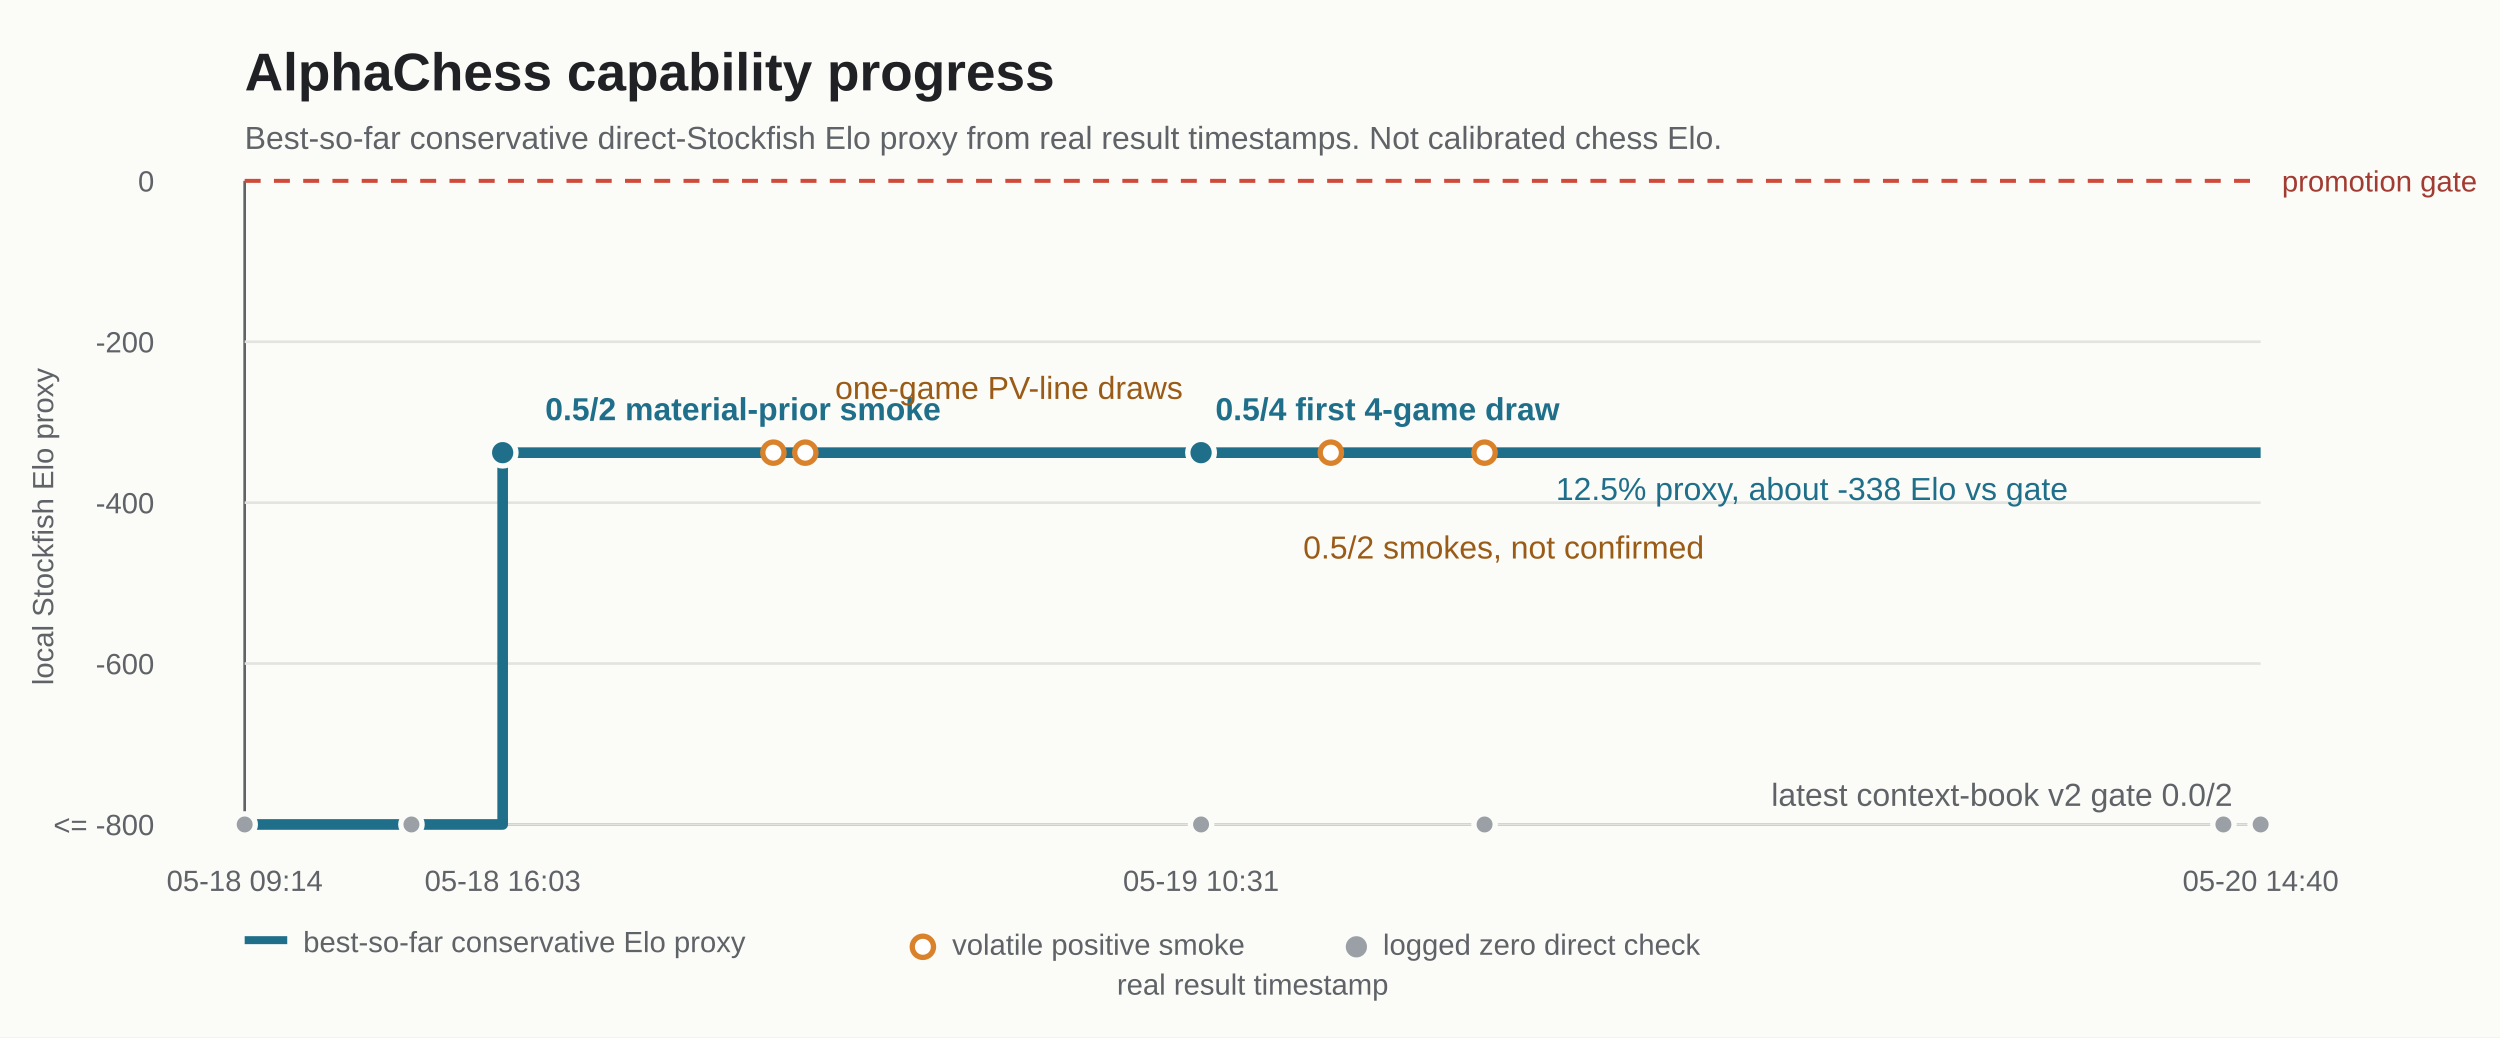
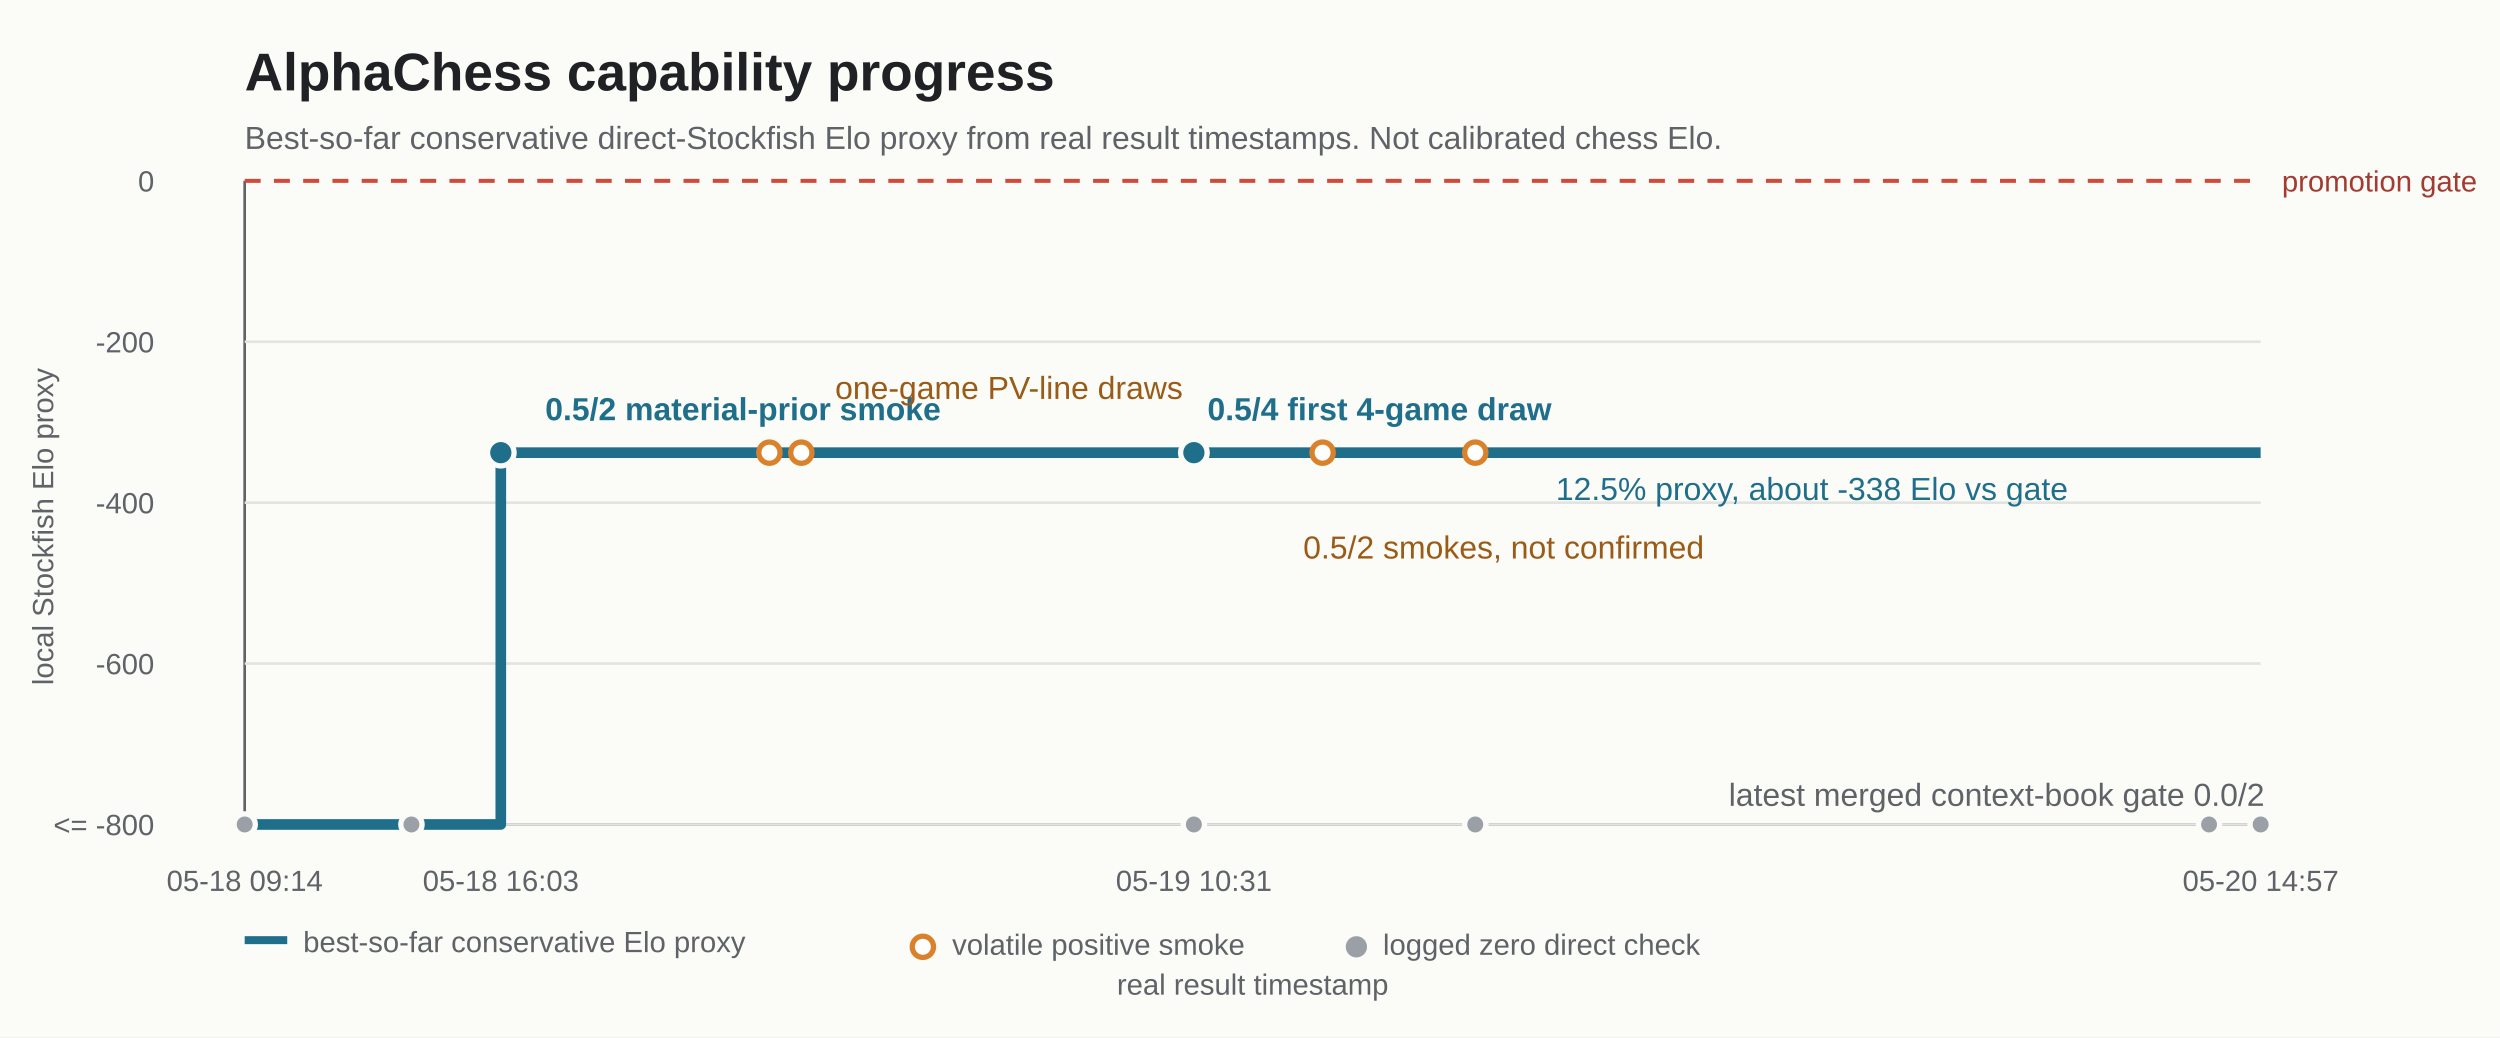
<svg xmlns="http://www.w3.org/2000/svg" width="940" height="390" viewBox="0 0 940 390" role="img" aria-labelledby="title desc">
  <rect width="940" height="390" fill="#fbfbf8" />
  <text x="92" y="34" font-family="Arial, sans-serif" font-size="20" font-weight="700" fill="#202124">AlphaChess capability progress</text>
  <text x="92" y="56" font-family="Arial, sans-serif" font-size="12" fill="#5f6368">Best-so-far conservative direct-Stockfish Elo proxy from real result timestamps. Not calibrated chess Elo.</text>
  <g font-family="Arial, sans-serif" font-size="11" fill="#5f6368">
    <line x1="92" y1="68" x2="92" y2="310" stroke="#5f6368" stroke-width="1" />
    <line x1="92" y1="310" x2="850" y2="310" stroke="#5f6368" stroke-width="1" />
    <line x1="92" y1="68" x2="850" y2="68" stroke="#d04a3a" stroke-width="1.5" stroke-dasharray="6 5" />
    <line x1="92" y1="128.5" x2="850" y2="128.5" stroke="#e3e4df" stroke-width="1" />
    <line x1="92" y1="189" x2="850" y2="189" stroke="#e3e4df" stroke-width="1" />
    <line x1="92" y1="249.5" x2="850" y2="249.5" stroke="#e3e4df" stroke-width="1" />
    <line x1="92" y1="310" x2="850" y2="310" stroke="#e3e4df" stroke-width="1" />
    <text x="58" y="72" text-anchor="end">0</text>
    <text x="58" y="132.5" text-anchor="end">-200</text>
    <text x="58" y="193" text-anchor="end">-400</text>
    <text x="58" y="253.5" text-anchor="end">-600</text>
    <text x="58" y="314" text-anchor="end">&lt;= -800</text>
    <text x="858" y="72" fill="#a23b31">promotion gate</text>
    <text x="92" y="335" text-anchor="middle">05-18 09:14</text>
-     <text x="189" y="335" text-anchor="middle">05-18 16:03</text>
-     <text x="451.6" y="335" text-anchor="middle">05-19 10:31</text>
-     <text x="850" y="335" text-anchor="middle">05-20 14:40</text>
+     <text x="188.3" y="335" text-anchor="middle">05-18 16:03</text>
+     <text x="448.9" y="335" text-anchor="middle">05-19 10:31</text>
+     <text x="850" y="335" text-anchor="middle">05-20 14:57</text>
    <text x="471" y="374" text-anchor="middle">real result timestamp</text>
    <text x="20" y="198" text-anchor="middle" transform="rotate(-90 20 198)">local Stockfish Elo proxy</text>
  </g>
-   <path d="M 92 310 L 189 310 L 189 170.2 L 850 170.2" fill="none" stroke="#1f6f8b" stroke-width="4" stroke-linejoin="round" />
+   <path d="M 92 310 L 188.3 310 L 188.3 170.2 L 850 170.2" fill="none" stroke="#1f6f8b" stroke-width="4" stroke-linejoin="round" />
  <g fill="#9aa0a6" stroke="#fbfbf8" stroke-width="2">
    <circle cx="92" cy="310" r="4" />
    <circle cx="154.7" cy="310" r="4" />
-     <circle cx="451.6" cy="310" r="4" />
-     <circle cx="558.2" cy="310" r="4" />
-     <circle cx="836" cy="310" r="4" />
+     <circle cx="448.9" cy="310" r="4" />
+     <circle cx="554.7" cy="310" r="4" />
+     <circle cx="830.6" cy="310" r="4" />
    <circle cx="850" cy="310" r="4" />
  </g>
  <g fill="#1f6f8b" stroke="#fbfbf8" stroke-width="2">
-     <circle cx="189" cy="170.2" r="5" />
-     <circle cx="451.6" cy="170.2" r="5" />
+     <circle cx="188.3" cy="170.2" r="5" />
+     <circle cx="448.9" cy="170.2" r="5" />
  </g>
  <g fill="#ffffff" stroke="#d9822b" stroke-width="2">
-     <circle cx="290.8" cy="170.2" r="4" />
-     <circle cx="302.8" cy="170.2" r="4" />
-     <circle cx="500.4" cy="170.2" r="4" />
-     <circle cx="558.2" cy="170.2" r="4" />
+     <circle cx="289.3" cy="170.2" r="4" />
+     <circle cx="301.3" cy="170.2" r="4" />
+     <circle cx="497.3" cy="170.2" r="4" />
+     <circle cx="554.7" cy="170.2" r="4" />
  </g>
  <g font-family="Arial, sans-serif" font-size="12" fill="#202124">
    <text x="205" y="158" font-weight="700" fill="#1f6f8b">0.5/2 material-prior smoke</text>
-     <text x="457" y="158" font-weight="700" fill="#1f6f8b">0.5/4 first 4-game draw</text>
+     <text x="454" y="158" font-weight="700" fill="#1f6f8b">0.5/4 first 4-game draw</text>
    <text x="585" y="188" fill="#1f6f8b">12.5% proxy, about -338 Elo vs gate</text>
    <text x="314" y="150" fill="#9a5b16">one-game PV-line draws</text>
    <text x="490" y="210" fill="#9a5b16">0.5/2 smokes, not confirmed</text>
-     <text x="666" y="303" fill="#5f6368">latest context-book v2 gate 0.0/2</text>
+     <text x="650" y="303" fill="#5f6368">latest merged context-book gate 0.0/2</text>
  </g>
  <g font-family="Arial, sans-serif" font-size="11" fill="#5f6368">
    <rect x="92" y="352" width="16" height="3" fill="#1f6f8b" />
    <text x="114" y="358">best-so-far conservative Elo proxy</text>
    <circle cx="347" cy="356" r="4" fill="#ffffff" stroke="#d9822b" stroke-width="2" />
    <text x="358" y="359">volatile positive smoke</text>
    <circle cx="510" cy="356" r="4" fill="#9aa0a6" />
    <text x="520" y="359">logged zero direct check</text>
  </g>
</svg>
